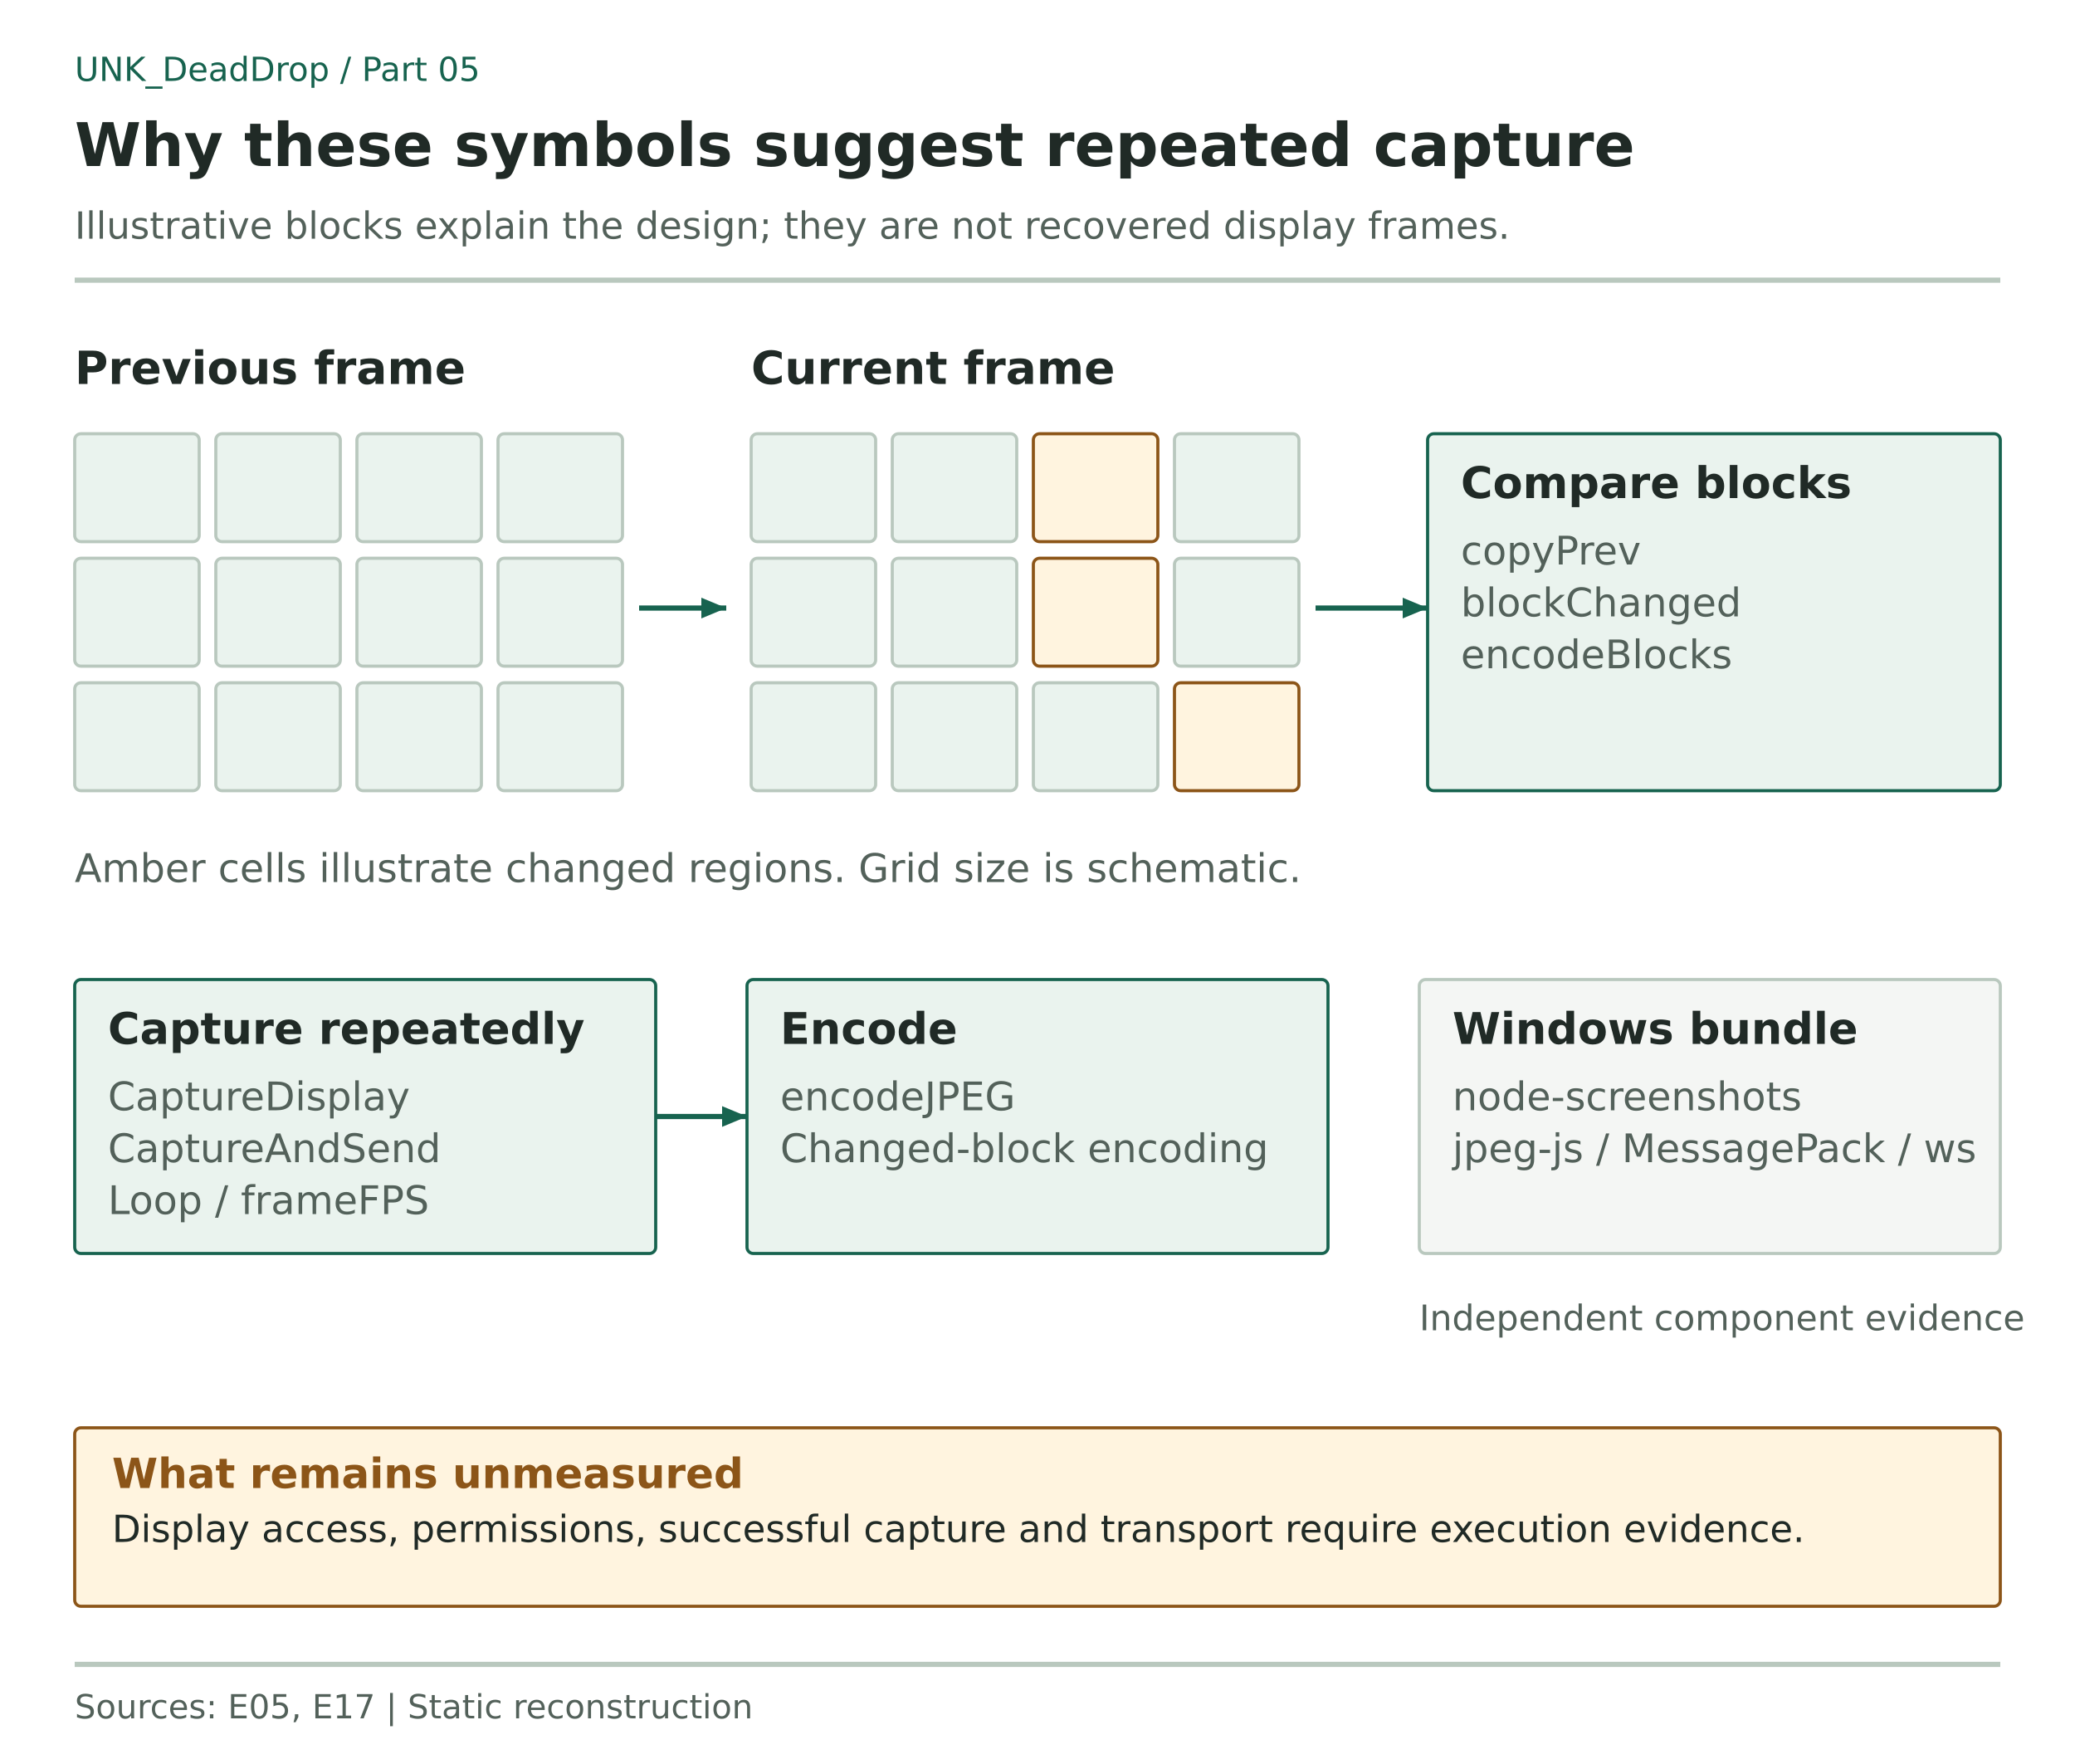
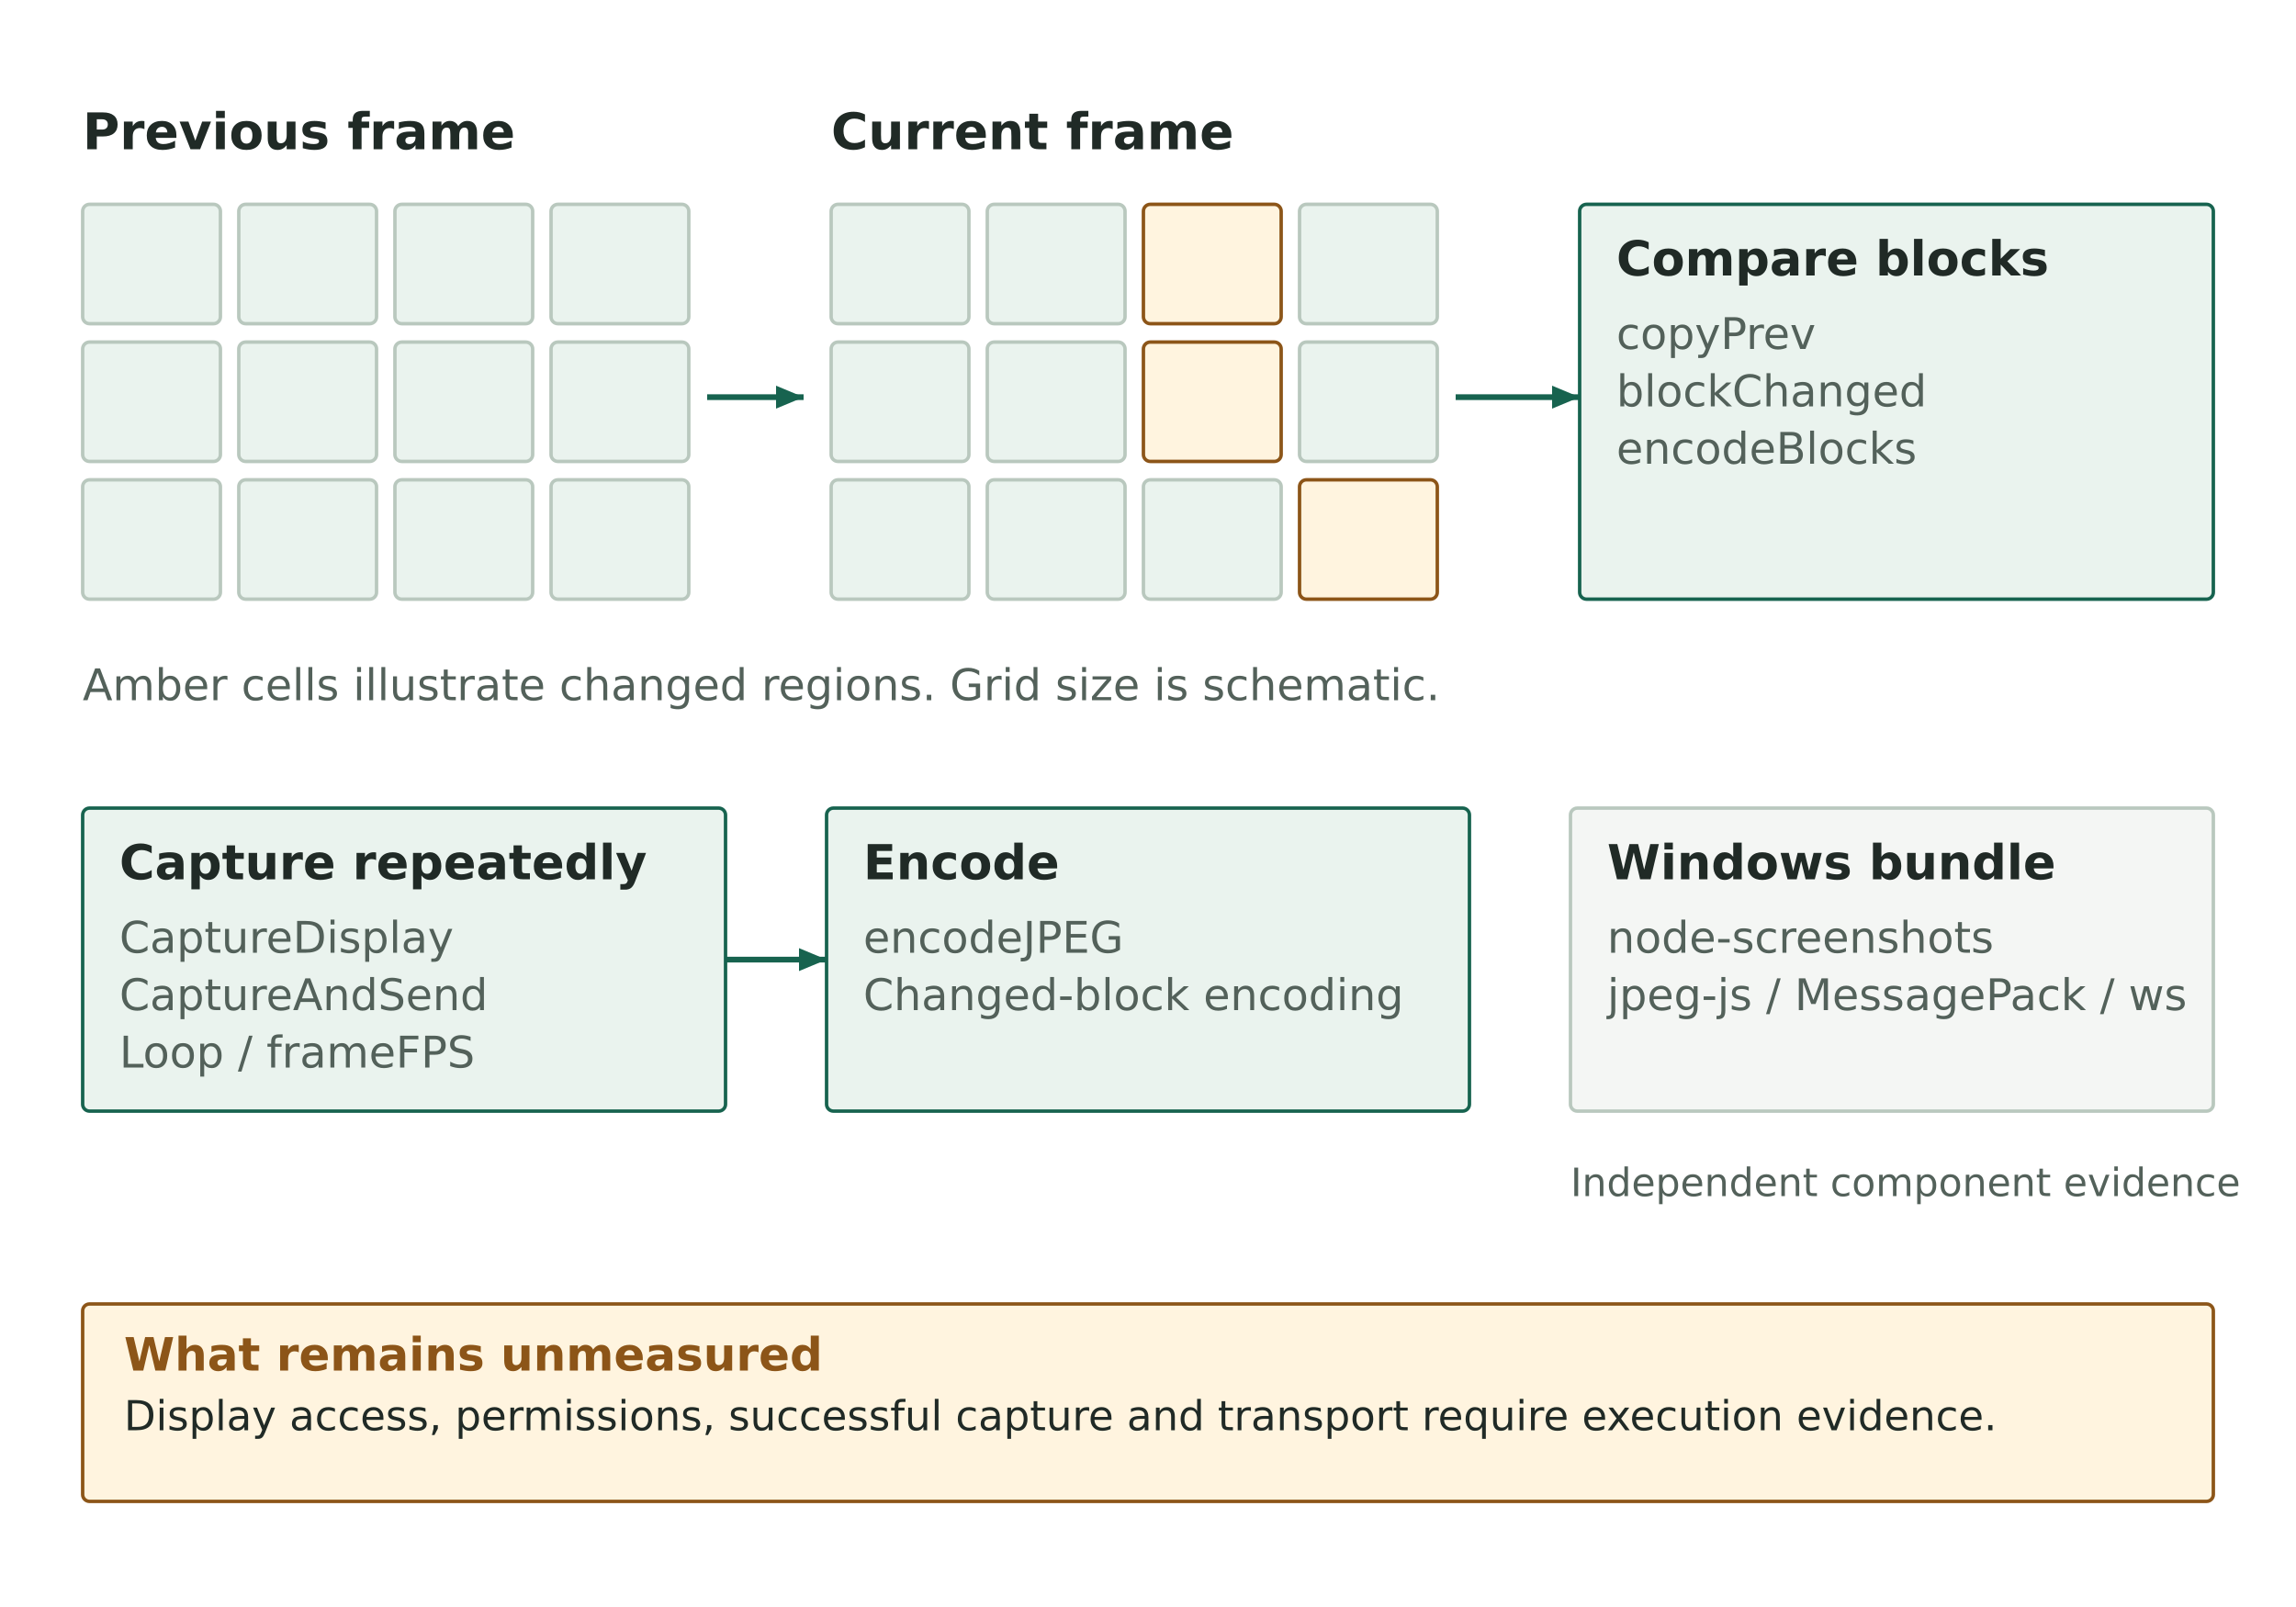
- <svg xmlns="http://www.w3.org/2000/svg" width="1000" height="850" viewBox="0 0 1000 850" role="img" aria-labelledby="title desc">
+ <svg xmlns="http://www.w3.org/2000/svg" width="1000" height="700" viewBox="0 0 1000 700" role="img" aria-labelledby="title desc">
  <defs>
    <marker id="arrow" viewBox="0 0 10 10" refX="9" refY="5" markerWidth="7" markerHeight="7" orient="auto-start-reverse">
      <path d="M 0 0 L 10 5 L 0 10 z" fill="#17634f" />
    </marker>
  </defs>
  <rect width="1000" height="100%" fill="#fff" />
-   <text x="36" y="39" font-family="DejaVu Sans,sans-serif" font-size="16" font-weight="400" fill="#17634f" text-anchor="start">UNK_DeadDrop / Part 05</text>
-   <text x="36" y="80" font-family="DejaVu Sans,sans-serif" font-size="29" font-weight="700" fill="#202a26" text-anchor="start">Why these symbols suggest repeated capture</text>
-   <text x="36" y="115" font-family="DejaVu Sans,sans-serif" font-size="18" font-weight="400" fill="#53615a" text-anchor="start">Illustrative blocks explain the design; they are not recovered display frames.</text>
-   <line x1="36.0" y1="135.0" x2="964.0" y2="135.0" stroke="#b9c8be" stroke-width="2.5" />
-   <text x="36" y="185" font-family="DejaVu Sans,sans-serif" font-size="22" font-weight="700" fill="#202a26" text-anchor="start">Previous frame</text>
-   <rect x="36" y="209" width="60" height="52" rx="3" fill="#eaf3ee" stroke="#b9c8be" stroke-width="1.5" />
-   <rect x="104" y="209" width="60" height="52" rx="3" fill="#eaf3ee" stroke="#b9c8be" stroke-width="1.5" />
-   <rect x="172" y="209" width="60" height="52" rx="3" fill="#eaf3ee" stroke="#b9c8be" stroke-width="1.5" />
-   <rect x="240" y="209" width="60" height="52" rx="3" fill="#eaf3ee" stroke="#b9c8be" stroke-width="1.5" />
-   <rect x="36" y="269" width="60" height="52" rx="3" fill="#eaf3ee" stroke="#b9c8be" stroke-width="1.5" />
-   <rect x="104" y="269" width="60" height="52" rx="3" fill="#eaf3ee" stroke="#b9c8be" stroke-width="1.5" />
-   <rect x="172" y="269" width="60" height="52" rx="3" fill="#eaf3ee" stroke="#b9c8be" stroke-width="1.5" />
-   <rect x="240" y="269" width="60" height="52" rx="3" fill="#eaf3ee" stroke="#b9c8be" stroke-width="1.5" />
-   <rect x="36" y="329" width="60" height="52" rx="3" fill="#eaf3ee" stroke="#b9c8be" stroke-width="1.5" />
-   <rect x="104" y="329" width="60" height="52" rx="3" fill="#eaf3ee" stroke="#b9c8be" stroke-width="1.5" />
-   <rect x="172" y="329" width="60" height="52" rx="3" fill="#eaf3ee" stroke="#b9c8be" stroke-width="1.5" />
-   <rect x="240" y="329" width="60" height="52" rx="3" fill="#eaf3ee" stroke="#b9c8be" stroke-width="1.5" />
-   <text x="362" y="185" font-family="DejaVu Sans,sans-serif" font-size="22" font-weight="700" fill="#202a26" text-anchor="start">Current frame</text>
-   <rect x="362" y="209" width="60" height="52" rx="3" fill="#eaf3ee" stroke="#b9c8be" stroke-width="1.5" />
-   <rect x="430" y="209" width="60" height="52" rx="3" fill="#eaf3ee" stroke="#b9c8be" stroke-width="1.5" />
-   <rect x="498" y="209" width="60" height="52" rx="3" fill="#fff4df" stroke="#8c5518" stroke-width="1.5" />
-   <rect x="566" y="209" width="60" height="52" rx="3" fill="#eaf3ee" stroke="#b9c8be" stroke-width="1.5" />
-   <rect x="362" y="269" width="60" height="52" rx="3" fill="#eaf3ee" stroke="#b9c8be" stroke-width="1.5" />
-   <rect x="430" y="269" width="60" height="52" rx="3" fill="#eaf3ee" stroke="#b9c8be" stroke-width="1.5" />
-   <rect x="498" y="269" width="60" height="52" rx="3" fill="#fff4df" stroke="#8c5518" stroke-width="1.5" />
-   <rect x="566" y="269" width="60" height="52" rx="3" fill="#eaf3ee" stroke="#b9c8be" stroke-width="1.5" />
-   <rect x="362" y="329" width="60" height="52" rx="3" fill="#eaf3ee" stroke="#b9c8be" stroke-width="1.5" />
-   <rect x="430" y="329" width="60" height="52" rx="3" fill="#eaf3ee" stroke="#b9c8be" stroke-width="1.5" />
-   <rect x="498" y="329" width="60" height="52" rx="3" fill="#eaf3ee" stroke="#b9c8be" stroke-width="1.5" />
-   <rect x="566" y="329" width="60" height="52" rx="3" fill="#fff4df" stroke="#8c5518" stroke-width="1.5" />
-   <line x1="308.0" y1="293.0" x2="350.0" y2="293.0" stroke="#17634f" stroke-width="2.5" />
-   <polygon points="350,293 338.0,288.0 338.0,298.0" fill="#17634f" />
-   <rect x="688" y="209" width="276" height="172" rx="3" fill="#eaf3ee" stroke="#17634f" stroke-width="1.5" />
-   <text x="704" y="240" font-family="DejaVu Sans,sans-serif" font-size="21" font-weight="700" fill="#202a26" text-anchor="start">Compare blocks</text>
-   <text x="704" y="272" font-family="DejaVu Sans,sans-serif" font-size="19" font-weight="400" fill="#53615a" text-anchor="start">copyPrev</text>
-   <text x="704" y="297" font-family="DejaVu Sans,sans-serif" font-size="19" font-weight="400" fill="#53615a" text-anchor="start">blockChanged</text>
-   <text x="704" y="322" font-family="DejaVu Sans,sans-serif" font-size="19" font-weight="400" fill="#53615a" text-anchor="start">encodeBlocks</text>
-   <line x1="634.0" y1="293.0" x2="688.0" y2="293.0" stroke="#17634f" stroke-width="2.5" />
-   <polygon points="688,293 676.0,288.0 676.0,298.0" fill="#17634f" />
-   <text x="36" y="425" font-family="DejaVu Sans,sans-serif" font-size="19" font-weight="400" fill="#53615a" text-anchor="start">Amber cells illustrate changed regions. Grid size is schematic.</text>
-   <rect x="36" y="472" width="280" height="132" rx="3" fill="#eaf3ee" stroke="#17634f" stroke-width="1.5" />
-   <text x="52" y="503" font-family="DejaVu Sans,sans-serif" font-size="21" font-weight="700" fill="#202a26" text-anchor="start">Capture repeatedly</text>
-   <text x="52" y="535" font-family="DejaVu Sans,sans-serif" font-size="19" font-weight="400" fill="#53615a" text-anchor="start">CaptureDisplay</text>
-   <text x="52" y="560" font-family="DejaVu Sans,sans-serif" font-size="19" font-weight="400" fill="#53615a" text-anchor="start">CaptureAndSend</text>
-   <text x="52" y="585" font-family="DejaVu Sans,sans-serif" font-size="19" font-weight="400" fill="#53615a" text-anchor="start">Loop / frameFPS</text>
-   <rect x="360" y="472" width="280" height="132" rx="3" fill="#eaf3ee" stroke="#17634f" stroke-width="1.5" />
-   <text x="376" y="503" font-family="DejaVu Sans,sans-serif" font-size="21" font-weight="700" fill="#202a26" text-anchor="start">Encode</text>
-   <text x="376" y="535" font-family="DejaVu Sans,sans-serif" font-size="19" font-weight="400" fill="#53615a" text-anchor="start">encodeJPEG</text>
-   <text x="376" y="560" font-family="DejaVu Sans,sans-serif" font-size="19" font-weight="400" fill="#53615a" text-anchor="start">Changed-block encoding</text>
-   <rect x="684" y="472" width="280" height="132" rx="3" fill="#f4f6f4" stroke="#b9c8be" stroke-width="1.5" />
-   <text x="700" y="503" font-family="DejaVu Sans,sans-serif" font-size="21" font-weight="700" fill="#202a26" text-anchor="start">Windows bundle</text>
-   <text x="700" y="535" font-family="DejaVu Sans,sans-serif" font-size="19" font-weight="400" fill="#53615a" text-anchor="start">node-screenshots</text>
-   <text x="700" y="560" font-family="DejaVu Sans,sans-serif" font-size="19" font-weight="400" fill="#53615a" text-anchor="start">jpeg-js / MessagePack / ws</text>
-   <line x1="316.0" y1="538.0" x2="360.0" y2="538.0" stroke="#17634f" stroke-width="2.5" />
-   <polygon points="360,538 348.0,533.0 348.0,543.0" fill="#17634f" />
-   <text x="684" y="641" font-family="DejaVu Sans,sans-serif" font-size="17" font-weight="400" fill="#53615a" text-anchor="start">Independent component evidence</text>
-   <rect x="36" y="688" width="928" height="86" rx="3" fill="#fff4df" stroke="#8c5518" stroke-width="1.5" />
-   <text x="54" y="717" font-family="DejaVu Sans,sans-serif" font-size="20" font-weight="700" fill="#8c5518" text-anchor="start">What remains unmeasured</text>
-   <text x="54" y="743" font-family="DejaVu Sans,sans-serif" font-size="18" font-weight="400" fill="#202a26" text-anchor="start">Display access, permissions, successful capture and transport require execution evidence.</text>
-   <line x1="36.0" y1="802.0" x2="964.0" y2="802.0" stroke="#b9c8be" stroke-width="2.5" />
-   <text x="36" y="828" font-family="DejaVu Sans,sans-serif" font-size="16" font-weight="400" fill="#53615a" text-anchor="start">Sources: E05, E17 | Static reconstruction</text>
+   <g transform="translate(0,-120)">
+     <text x="36" y="185" font-family="DejaVu Sans,sans-serif" font-size="22" font-weight="700" fill="#202a26" text-anchor="start">Previous frame</text>
+     <rect x="36" y="209" width="60" height="52" rx="3" fill="#eaf3ee" stroke="#b9c8be" stroke-width="1.5" />
+     <rect x="104" y="209" width="60" height="52" rx="3" fill="#eaf3ee" stroke="#b9c8be" stroke-width="1.5" />
+     <rect x="172" y="209" width="60" height="52" rx="3" fill="#eaf3ee" stroke="#b9c8be" stroke-width="1.5" />
+     <rect x="240" y="209" width="60" height="52" rx="3" fill="#eaf3ee" stroke="#b9c8be" stroke-width="1.5" />
+     <rect x="36" y="269" width="60" height="52" rx="3" fill="#eaf3ee" stroke="#b9c8be" stroke-width="1.5" />
+     <rect x="104" y="269" width="60" height="52" rx="3" fill="#eaf3ee" stroke="#b9c8be" stroke-width="1.5" />
+     <rect x="172" y="269" width="60" height="52" rx="3" fill="#eaf3ee" stroke="#b9c8be" stroke-width="1.5" />
+     <rect x="240" y="269" width="60" height="52" rx="3" fill="#eaf3ee" stroke="#b9c8be" stroke-width="1.5" />
+     <rect x="36" y="329" width="60" height="52" rx="3" fill="#eaf3ee" stroke="#b9c8be" stroke-width="1.5" />
+     <rect x="104" y="329" width="60" height="52" rx="3" fill="#eaf3ee" stroke="#b9c8be" stroke-width="1.5" />
+     <rect x="172" y="329" width="60" height="52" rx="3" fill="#eaf3ee" stroke="#b9c8be" stroke-width="1.5" />
+     <rect x="240" y="329" width="60" height="52" rx="3" fill="#eaf3ee" stroke="#b9c8be" stroke-width="1.5" />
+     <text x="362" y="185" font-family="DejaVu Sans,sans-serif" font-size="22" font-weight="700" fill="#202a26" text-anchor="start">Current frame</text>
+     <rect x="362" y="209" width="60" height="52" rx="3" fill="#eaf3ee" stroke="#b9c8be" stroke-width="1.5" />
+     <rect x="430" y="209" width="60" height="52" rx="3" fill="#eaf3ee" stroke="#b9c8be" stroke-width="1.5" />
+     <rect x="498" y="209" width="60" height="52" rx="3" fill="#fff4df" stroke="#8c5518" stroke-width="1.5" />
+     <rect x="566" y="209" width="60" height="52" rx="3" fill="#eaf3ee" stroke="#b9c8be" stroke-width="1.5" />
+     <rect x="362" y="269" width="60" height="52" rx="3" fill="#eaf3ee" stroke="#b9c8be" stroke-width="1.5" />
+     <rect x="430" y="269" width="60" height="52" rx="3" fill="#eaf3ee" stroke="#b9c8be" stroke-width="1.5" />
+     <rect x="498" y="269" width="60" height="52" rx="3" fill="#fff4df" stroke="#8c5518" stroke-width="1.5" />
+     <rect x="566" y="269" width="60" height="52" rx="3" fill="#eaf3ee" stroke="#b9c8be" stroke-width="1.5" />
+     <rect x="362" y="329" width="60" height="52" rx="3" fill="#eaf3ee" stroke="#b9c8be" stroke-width="1.5" />
+     <rect x="430" y="329" width="60" height="52" rx="3" fill="#eaf3ee" stroke="#b9c8be" stroke-width="1.5" />
+     <rect x="498" y="329" width="60" height="52" rx="3" fill="#eaf3ee" stroke="#b9c8be" stroke-width="1.5" />
+     <rect x="566" y="329" width="60" height="52" rx="3" fill="#fff4df" stroke="#8c5518" stroke-width="1.5" />
+     <line x1="308.0" y1="293.0" x2="350.0" y2="293.0" stroke="#17634f" stroke-width="2.5" />
+     <polygon points="350,293 338.0,288.0 338.0,298.0" fill="#17634f" />
+     <rect x="688" y="209" width="276" height="172" rx="3" fill="#eaf3ee" stroke="#17634f" stroke-width="1.5" />
+     <text x="704" y="240" font-family="DejaVu Sans,sans-serif" font-size="21" font-weight="700" fill="#202a26" text-anchor="start">Compare blocks</text>
+     <text x="704" y="272" font-family="DejaVu Sans,sans-serif" font-size="19" font-weight="400" fill="#53615a" text-anchor="start">copyPrev</text>
+     <text x="704" y="297" font-family="DejaVu Sans,sans-serif" font-size="19" font-weight="400" fill="#53615a" text-anchor="start">blockChanged</text>
+     <text x="704" y="322" font-family="DejaVu Sans,sans-serif" font-size="19" font-weight="400" fill="#53615a" text-anchor="start">encodeBlocks</text>
+     <line x1="634.0" y1="293.0" x2="688.0" y2="293.0" stroke="#17634f" stroke-width="2.5" />
+     <polygon points="688,293 676.0,288.0 676.0,298.0" fill="#17634f" />
+     <text x="36" y="425" font-family="DejaVu Sans,sans-serif" font-size="19" font-weight="400" fill="#53615a" text-anchor="start">Amber cells illustrate changed regions. Grid size is schematic.</text>
+     <rect x="36" y="472" width="280" height="132" rx="3" fill="#eaf3ee" stroke="#17634f" stroke-width="1.5" />
+     <text x="52" y="503" font-family="DejaVu Sans,sans-serif" font-size="21" font-weight="700" fill="#202a26" text-anchor="start">Capture repeatedly</text>
+     <text x="52" y="535" font-family="DejaVu Sans,sans-serif" font-size="19" font-weight="400" fill="#53615a" text-anchor="start">CaptureDisplay</text>
+     <text x="52" y="560" font-family="DejaVu Sans,sans-serif" font-size="19" font-weight="400" fill="#53615a" text-anchor="start">CaptureAndSend</text>
+     <text x="52" y="585" font-family="DejaVu Sans,sans-serif" font-size="19" font-weight="400" fill="#53615a" text-anchor="start">Loop / frameFPS</text>
+     <rect x="360" y="472" width="280" height="132" rx="3" fill="#eaf3ee" stroke="#17634f" stroke-width="1.5" />
+     <text x="376" y="503" font-family="DejaVu Sans,sans-serif" font-size="21" font-weight="700" fill="#202a26" text-anchor="start">Encode</text>
+     <text x="376" y="535" font-family="DejaVu Sans,sans-serif" font-size="19" font-weight="400" fill="#53615a" text-anchor="start">encodeJPEG</text>
+     <text x="376" y="560" font-family="DejaVu Sans,sans-serif" font-size="19" font-weight="400" fill="#53615a" text-anchor="start">Changed-block encoding</text>
+     <rect x="684" y="472" width="280" height="132" rx="3" fill="#f4f6f4" stroke="#b9c8be" stroke-width="1.5" />
+     <text x="700" y="503" font-family="DejaVu Sans,sans-serif" font-size="21" font-weight="700" fill="#202a26" text-anchor="start">Windows bundle</text>
+     <text x="700" y="535" font-family="DejaVu Sans,sans-serif" font-size="19" font-weight="400" fill="#53615a" text-anchor="start">node-screenshots</text>
+     <text x="700" y="560" font-family="DejaVu Sans,sans-serif" font-size="19" font-weight="400" fill="#53615a" text-anchor="start">jpeg-js / MessagePack / ws</text>
+     <line x1="316.0" y1="538.0" x2="360.0" y2="538.0" stroke="#17634f" stroke-width="2.5" />
+     <polygon points="360,538 348.0,533.0 348.0,543.0" fill="#17634f" />
+     <text x="684" y="641" font-family="DejaVu Sans,sans-serif" font-size="17" font-weight="400" fill="#53615a" text-anchor="start">Independent component evidence</text>
+     <rect x="36" y="688" width="928" height="86" rx="3" fill="#fff4df" stroke="#8c5518" stroke-width="1.5" />
+     <text x="54" y="717" font-family="DejaVu Sans,sans-serif" font-size="20" font-weight="700" fill="#8c5518" text-anchor="start">What remains unmeasured</text>
+     <text x="54" y="743" font-family="DejaVu Sans,sans-serif" font-size="18" font-weight="400" fill="#202a26" text-anchor="start">Display access, permissions, successful capture and transport require execution evidence.</text>
+   </g>
</svg>
